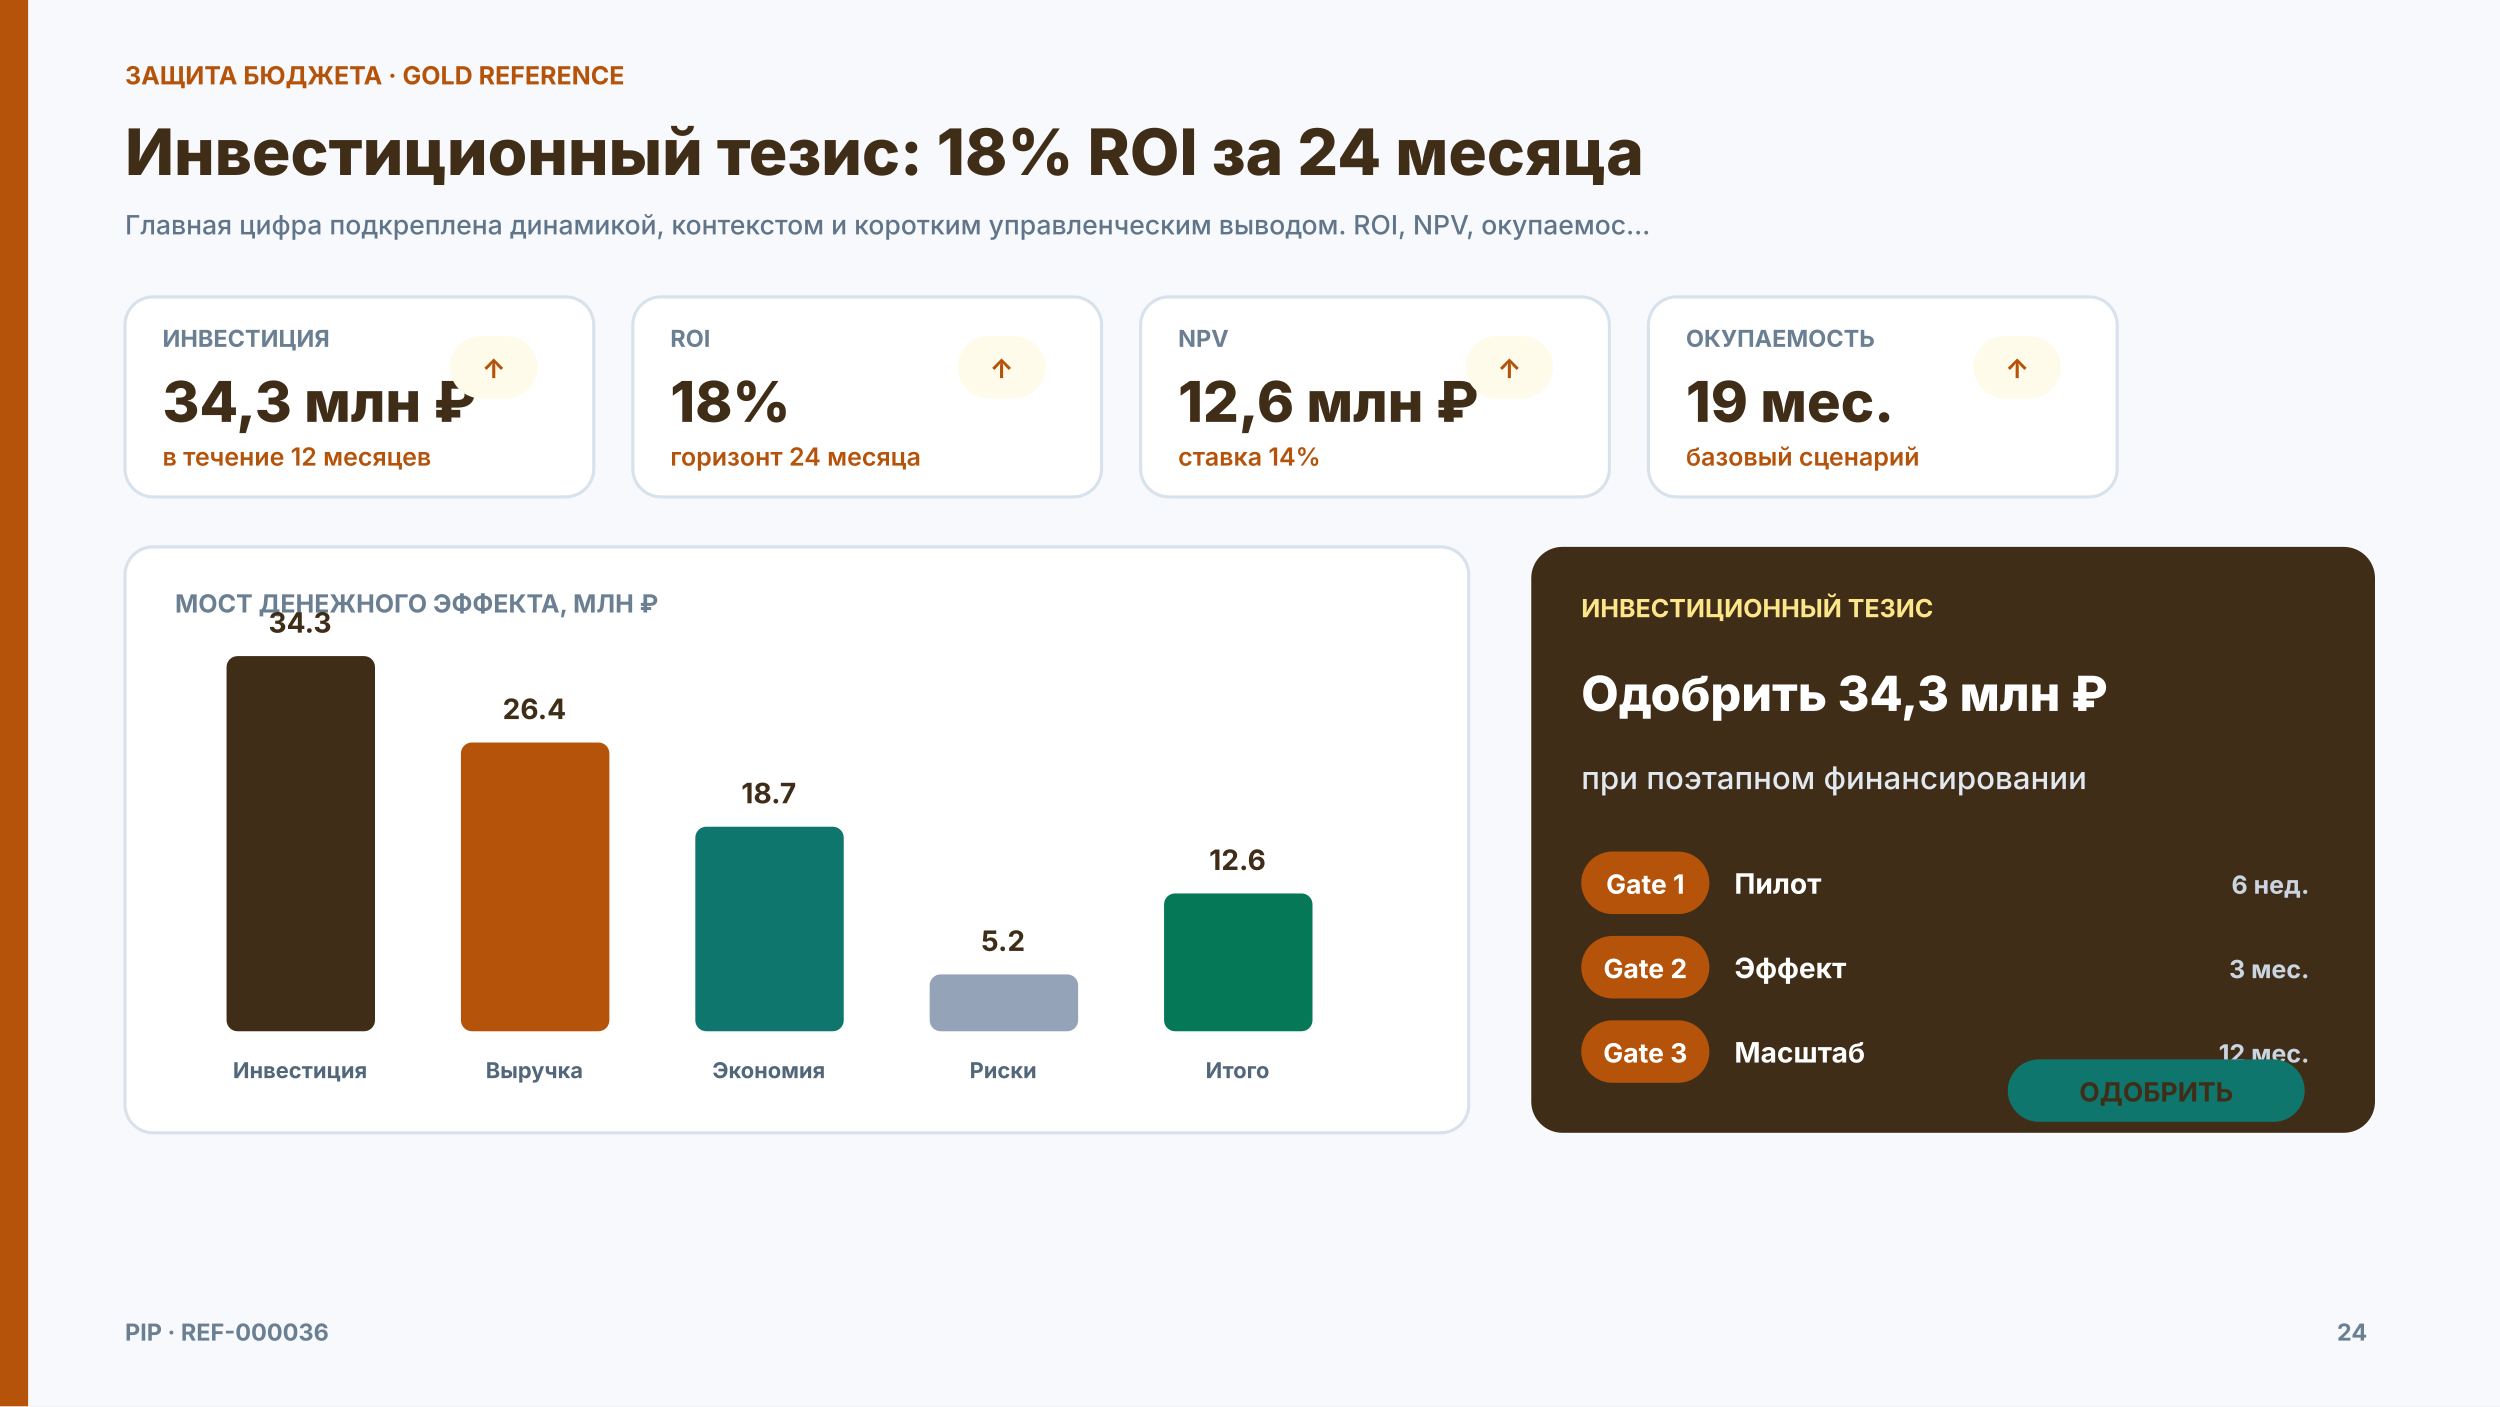
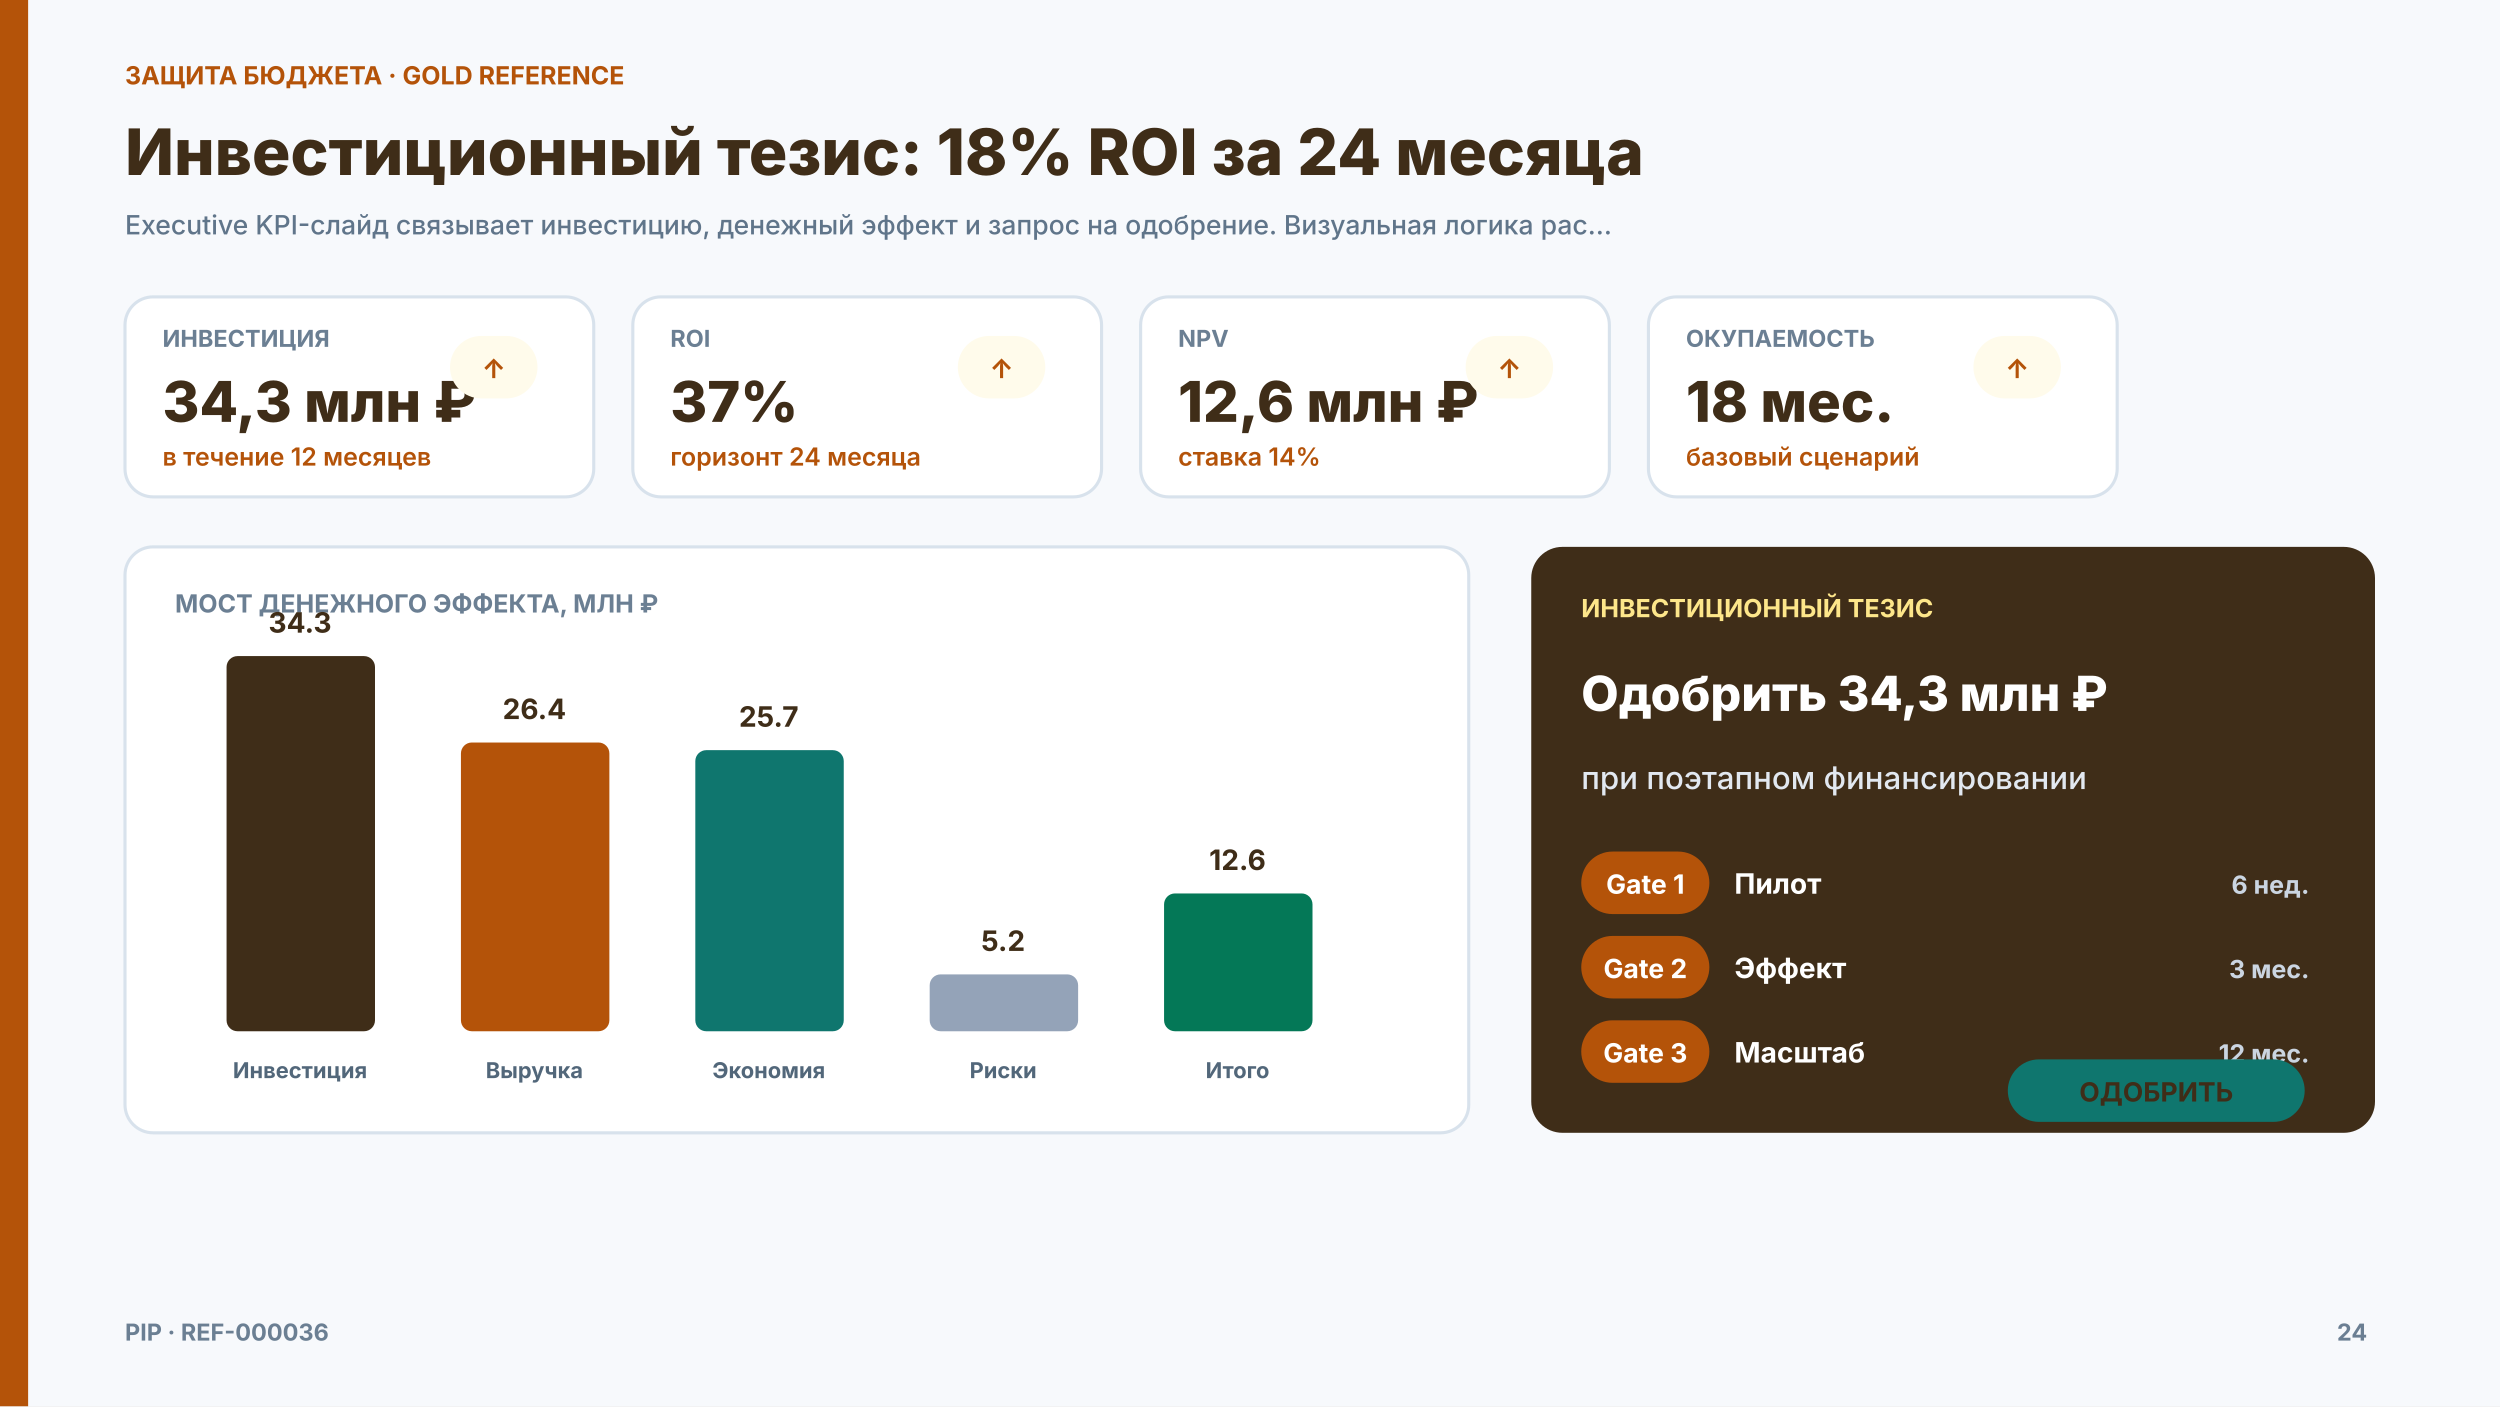
- <svg xmlns="http://www.w3.org/2000/svg" viewBox="0 0 1600 900" role="img" aria-labelledby="title description" data-gold="true" data-layout="gold-24">
+ <svg xmlns="http://www.w3.org/2000/svg" viewBox="0 0 1600 900" role="img" aria-labelledby="title description" data-gold="true" data-source-backed="true" data-preview-mode="original_pip_interpretation" data-layout="gold-24">
  <rect width="1600" height="900" fill="#F7F9FC" />
  <rect x="0" y="0" width="18" height="900" fill="#B45309" />
  <text x="80" y="54" font-family="Inter, Arial, sans-serif" font-size="16" font-weight="750" fill="#B45309" text-anchor="start">ЗАЩИТА БЮДЖЕТА · GOLD REFERENCE</text>
  <text x="80" y="112" font-family="Inter, Arial, sans-serif" font-size="41" font-weight="800" fill="#3F2D18" text-anchor="start">Инвестиционный тезис: 18% ROI за 24 месяца</text>
-   <text x="80" y="150" font-family="Inter, Arial, sans-serif" font-size="17" font-weight="500" fill="#60758A" text-anchor="start">Главная цифра подкреплена динамикой, контекстом и коротким управленческим выводом. ROI, NPV, окупаемос…</text>
+   <text x="80" y="150" font-family="Inter, Arial, sans-serif" font-size="17" font-weight="500" fill="#60758A" text-anchor="start">Executive KPI-слайд связывает инвестицию, денежный эффект и запрос на одобрение. Визуальная логика рас…</text>
  <rect x="80" y="190" width="300" height="128" rx="18" fill="#FFFFFF" stroke="#D8E2EC" stroke-width="2" />
  <text x="104" y="222" font-family="Inter, Arial, sans-serif" font-size="15" font-weight="700" fill="#6B7F93" text-anchor="start">ИНВЕСТИЦИЯ</text>
  <text x="104" y="270" font-family="Inter, Arial, sans-serif" font-size="36" font-weight="800" fill="#3F2D18" text-anchor="start">34,3 млн ₽</text>
  <rect x="288" y="215" width="56" height="40" rx="20" fill="#FFFBEB" stroke="#FFFBEB" stroke-width="0" />
  <text x="316" y="242" font-family="Inter, Arial, sans-serif" font-size="17" font-weight="700" fill="#B45309" text-anchor="middle">↑</text>
  <text x="104" y="298" font-family="Inter, Arial, sans-serif" font-size="16" font-weight="600" fill="#B45309" text-anchor="start">в течение 12 месяцев</text>
  <rect x="405" y="190" width="300" height="128" rx="18" fill="#FFFFFF" stroke="#D8E2EC" stroke-width="2" />
  <text x="429" y="222" font-family="Inter, Arial, sans-serif" font-size="15" font-weight="700" fill="#6B7F93" text-anchor="start">ROI</text>
-   <text x="429" y="270" font-family="Inter, Arial, sans-serif" font-size="36" font-weight="800" fill="#3F2D18" text-anchor="start">18%</text>
+   <text x="429" y="270" font-family="Inter, Arial, sans-serif" font-size="36" font-weight="800" fill="#3F2D18" text-anchor="start">37%</text>
  <rect x="613" y="215" width="56" height="40" rx="20" fill="#FFFBEB" stroke="#FFFBEB" stroke-width="0" />
  <text x="641" y="242" font-family="Inter, Arial, sans-serif" font-size="17" font-weight="700" fill="#B45309" text-anchor="middle">↑</text>
  <text x="429" y="298" font-family="Inter, Arial, sans-serif" font-size="16" font-weight="600" fill="#B45309" text-anchor="start">горизонт 24 месяца</text>
  <rect x="730" y="190" width="300" height="128" rx="18" fill="#FFFFFF" stroke="#D8E2EC" stroke-width="2" />
  <text x="754" y="222" font-family="Inter, Arial, sans-serif" font-size="15" font-weight="700" fill="#6B7F93" text-anchor="start">NPV</text>
  <text x="754" y="270" font-family="Inter, Arial, sans-serif" font-size="36" font-weight="800" fill="#3F2D18" text-anchor="start">12,6 млн ₽</text>
  <rect x="938" y="215" width="56" height="40" rx="20" fill="#FFFBEB" stroke="#FFFBEB" stroke-width="0" />
  <text x="966" y="242" font-family="Inter, Arial, sans-serif" font-size="17" font-weight="700" fill="#B45309" text-anchor="middle">↑</text>
  <text x="754" y="298" font-family="Inter, Arial, sans-serif" font-size="16" font-weight="600" fill="#B45309" text-anchor="start">ставка 14%</text>
  <rect x="1055" y="190" width="300" height="128" rx="18" fill="#FFFFFF" stroke="#D8E2EC" stroke-width="2" />
  <text x="1079" y="222" font-family="Inter, Arial, sans-serif" font-size="15" font-weight="700" fill="#6B7F93" text-anchor="start">ОКУПАЕМОСТЬ</text>
-   <text x="1079" y="270" font-family="Inter, Arial, sans-serif" font-size="36" font-weight="800" fill="#3F2D18" text-anchor="start">19 мес.</text>
+   <text x="1079" y="270" font-family="Inter, Arial, sans-serif" font-size="36" font-weight="800" fill="#3F2D18" text-anchor="start">18 мес.</text>
  <rect x="1263" y="215" width="56" height="40" rx="20" fill="#FFFBEB" stroke="#FFFBEB" stroke-width="0" />
  <text x="1291" y="242" font-family="Inter, Arial, sans-serif" font-size="17" font-weight="700" fill="#B45309" text-anchor="middle">↑</text>
  <text x="1079" y="298" font-family="Inter, Arial, sans-serif" font-size="16" font-weight="600" fill="#B45309" text-anchor="start">базовый сценарий</text>
  <rect x="80" y="350" width="860" height="375" rx="18" fill="#FFFFFF" stroke="#D8E2EC" stroke-width="2" />
  <text x="112" y="392" font-family="Inter, Arial, sans-serif" font-size="16" font-weight="700" fill="#6B7F93" text-anchor="start">МОСТ ДЕНЕЖНОГО ЭФФЕКТА, МЛН ₽</text>
  <rect x="145" y="419.9" width="95" height="240.1" rx="7" fill="#3F2D18" />
  <text x="192" y="690" font-family="Inter, Arial, sans-serif" font-size="14" font-weight="650" fill="#52677A" text-anchor="middle">Инвестиция</text>
  <text x="192" y="404.9" font-family="Inter, Arial, sans-serif" font-size="18" font-weight="750" fill="#3F2D18" text-anchor="middle">34.3</text>
  <rect x="295" y="475.2" width="95" height="184.8" rx="7" fill="#B45309" />
  <text x="342" y="690" font-family="Inter, Arial, sans-serif" font-size="14" font-weight="650" fill="#52677A" text-anchor="middle">Выручка</text>
  <text x="342" y="460.2" font-family="Inter, Arial, sans-serif" font-size="18" font-weight="750" fill="#3F2D18" text-anchor="middle">26.4</text>
-   <rect x="445" y="529.1" width="95" height="130.9" rx="7" fill="#0F766E" />
+   <rect x="445" y="480.1" width="95" height="179.9" rx="7" fill="#0F766E" />
  <text x="492" y="690" font-family="Inter, Arial, sans-serif" font-size="14" font-weight="650" fill="#52677A" text-anchor="middle">Экономия</text>
-   <text x="492" y="514.1" font-family="Inter, Arial, sans-serif" font-size="18" font-weight="750" fill="#3F2D18" text-anchor="middle">18.7</text>
+   <text x="492" y="465.1" font-family="Inter, Arial, sans-serif" font-size="18" font-weight="750" fill="#3F2D18" text-anchor="middle">25.7</text>
  <rect x="595" y="623.6" width="95" height="36.4" rx="7" fill="#94A3B8" />
  <text x="642" y="690" font-family="Inter, Arial, sans-serif" font-size="14" font-weight="650" fill="#52677A" text-anchor="middle">Риски</text>
  <text x="642" y="608.6" font-family="Inter, Arial, sans-serif" font-size="18" font-weight="750" fill="#3F2D18" text-anchor="middle">5.2</text>
  <rect x="745" y="571.8" width="95" height="88.2" rx="7" fill="#047857" />
  <text x="792" y="690" font-family="Inter, Arial, sans-serif" font-size="14" font-weight="650" fill="#52677A" text-anchor="middle">Итого</text>
  <text x="792" y="556.8" font-family="Inter, Arial, sans-serif" font-size="18" font-weight="750" fill="#3F2D18" text-anchor="middle">12.6</text>
  <rect x="980" y="350" width="540" height="375" rx="20" fill="#3F2D18" stroke="#3F2D18" stroke-width="0" />
  <text x="1012" y="395" font-family="Inter, Arial, sans-serif" font-size="16" font-weight="700" fill="#FDE68A" text-anchor="start">ИНВЕСТИЦИОННЫЙ ТЕЗИС</text>
  <text x="1012" y="455" font-family="Inter, Arial, sans-serif" font-size="31" font-weight="800" fill="#FFFFFF" text-anchor="start">Одобрить 34,3 млн ₽</text>
  <text x="1012" y="505" font-family="Inter, Arial, sans-serif" font-size="20" font-weight="550" fill="#E2E8F0" text-anchor="start">при поэтапном финансировании</text>
  <rect x="1012" y="545" width="82" height="40" rx="20" fill="#B45309" stroke="#B45309" stroke-width="0" />
  <text x="1053" y="572" font-family="Inter, Arial, sans-serif" font-size="17" font-weight="700" fill="#FFFFFF" text-anchor="middle">Gate 1</text>
  <text x="1110" y="572" font-family="Inter, Arial, sans-serif" font-size="18" font-weight="650" fill="#FFFFFF" text-anchor="start">Пилот</text>
  <text x="1478" y="572" font-family="Inter, Arial, sans-serif" font-size="16" font-weight="650" fill="#CBD5E1" text-anchor="end">6 нед.</text>
  <rect x="1012" y="599" width="82" height="40" rx="20" fill="#B45309" stroke="#B45309" stroke-width="0" />
  <text x="1053" y="626" font-family="Inter, Arial, sans-serif" font-size="17" font-weight="700" fill="#FFFFFF" text-anchor="middle">Gate 2</text>
  <text x="1110" y="626" font-family="Inter, Arial, sans-serif" font-size="18" font-weight="650" fill="#FFFFFF" text-anchor="start">Эффект</text>
  <text x="1478" y="626" font-family="Inter, Arial, sans-serif" font-size="16" font-weight="650" fill="#CBD5E1" text-anchor="end">3 мес.</text>
  <rect x="1012" y="653" width="82" height="40" rx="20" fill="#B45309" stroke="#B45309" stroke-width="0" />
  <text x="1053" y="680" font-family="Inter, Arial, sans-serif" font-size="17" font-weight="700" fill="#FFFFFF" text-anchor="middle">Gate 3</text>
  <text x="1110" y="680" font-family="Inter, Arial, sans-serif" font-size="18" font-weight="650" fill="#FFFFFF" text-anchor="start">Масштаб</text>
  <text x="1478" y="680" font-family="Inter, Arial, sans-serif" font-size="16" font-weight="650" fill="#CBD5E1" text-anchor="end">12 мес.</text>
  <rect x="1285" y="678" width="190" height="40" rx="20" fill="#0F766E" stroke="#0F766E" stroke-width="0" />
  <text x="1380" y="705" font-family="Inter, Arial, sans-serif" font-size="17" font-weight="700" fill="#3F2D18" text-anchor="middle">ОДОБРИТЬ</text>
  <text x="80" y="858" font-family="Inter, Arial, sans-serif" font-size="15" font-weight="700" fill="#6B7F93" text-anchor="start">PIP · REF-000036</text>
  <text x="1515" y="858" font-family="Inter, Arial, sans-serif" font-size="15" font-weight="700" fill="#6B7F93" text-anchor="end">24</text>
</svg>
